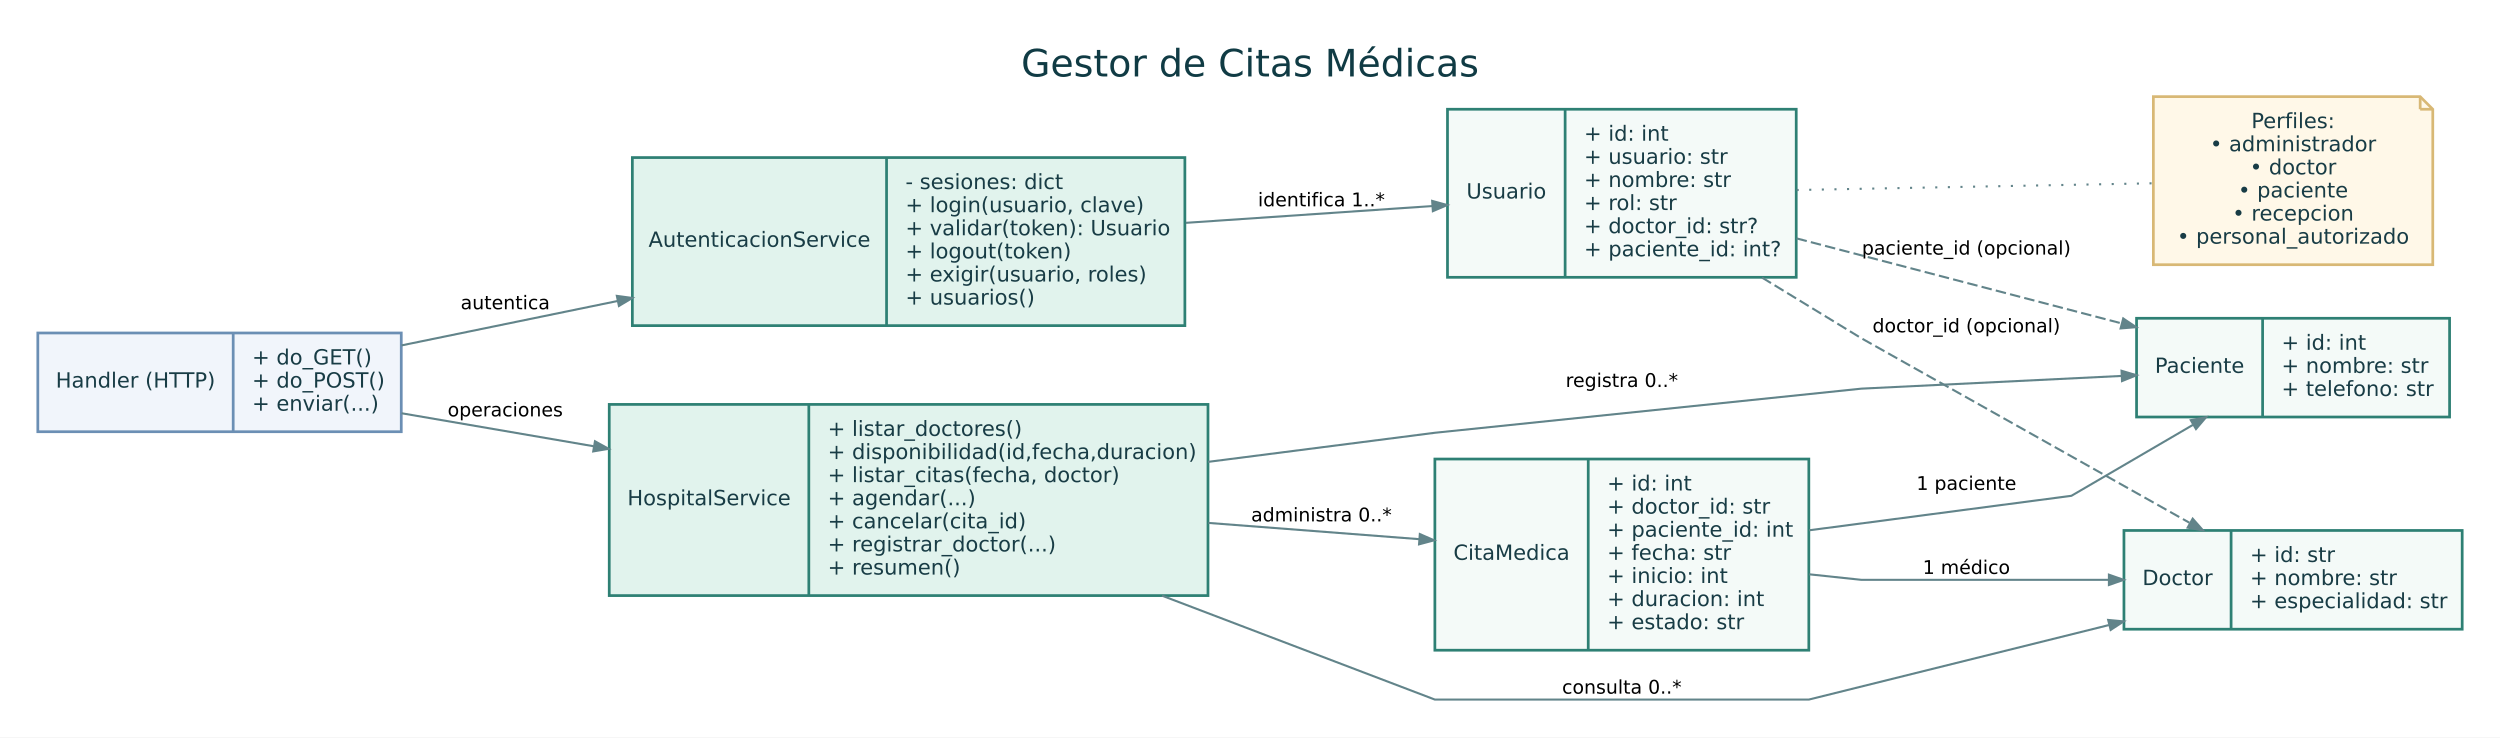
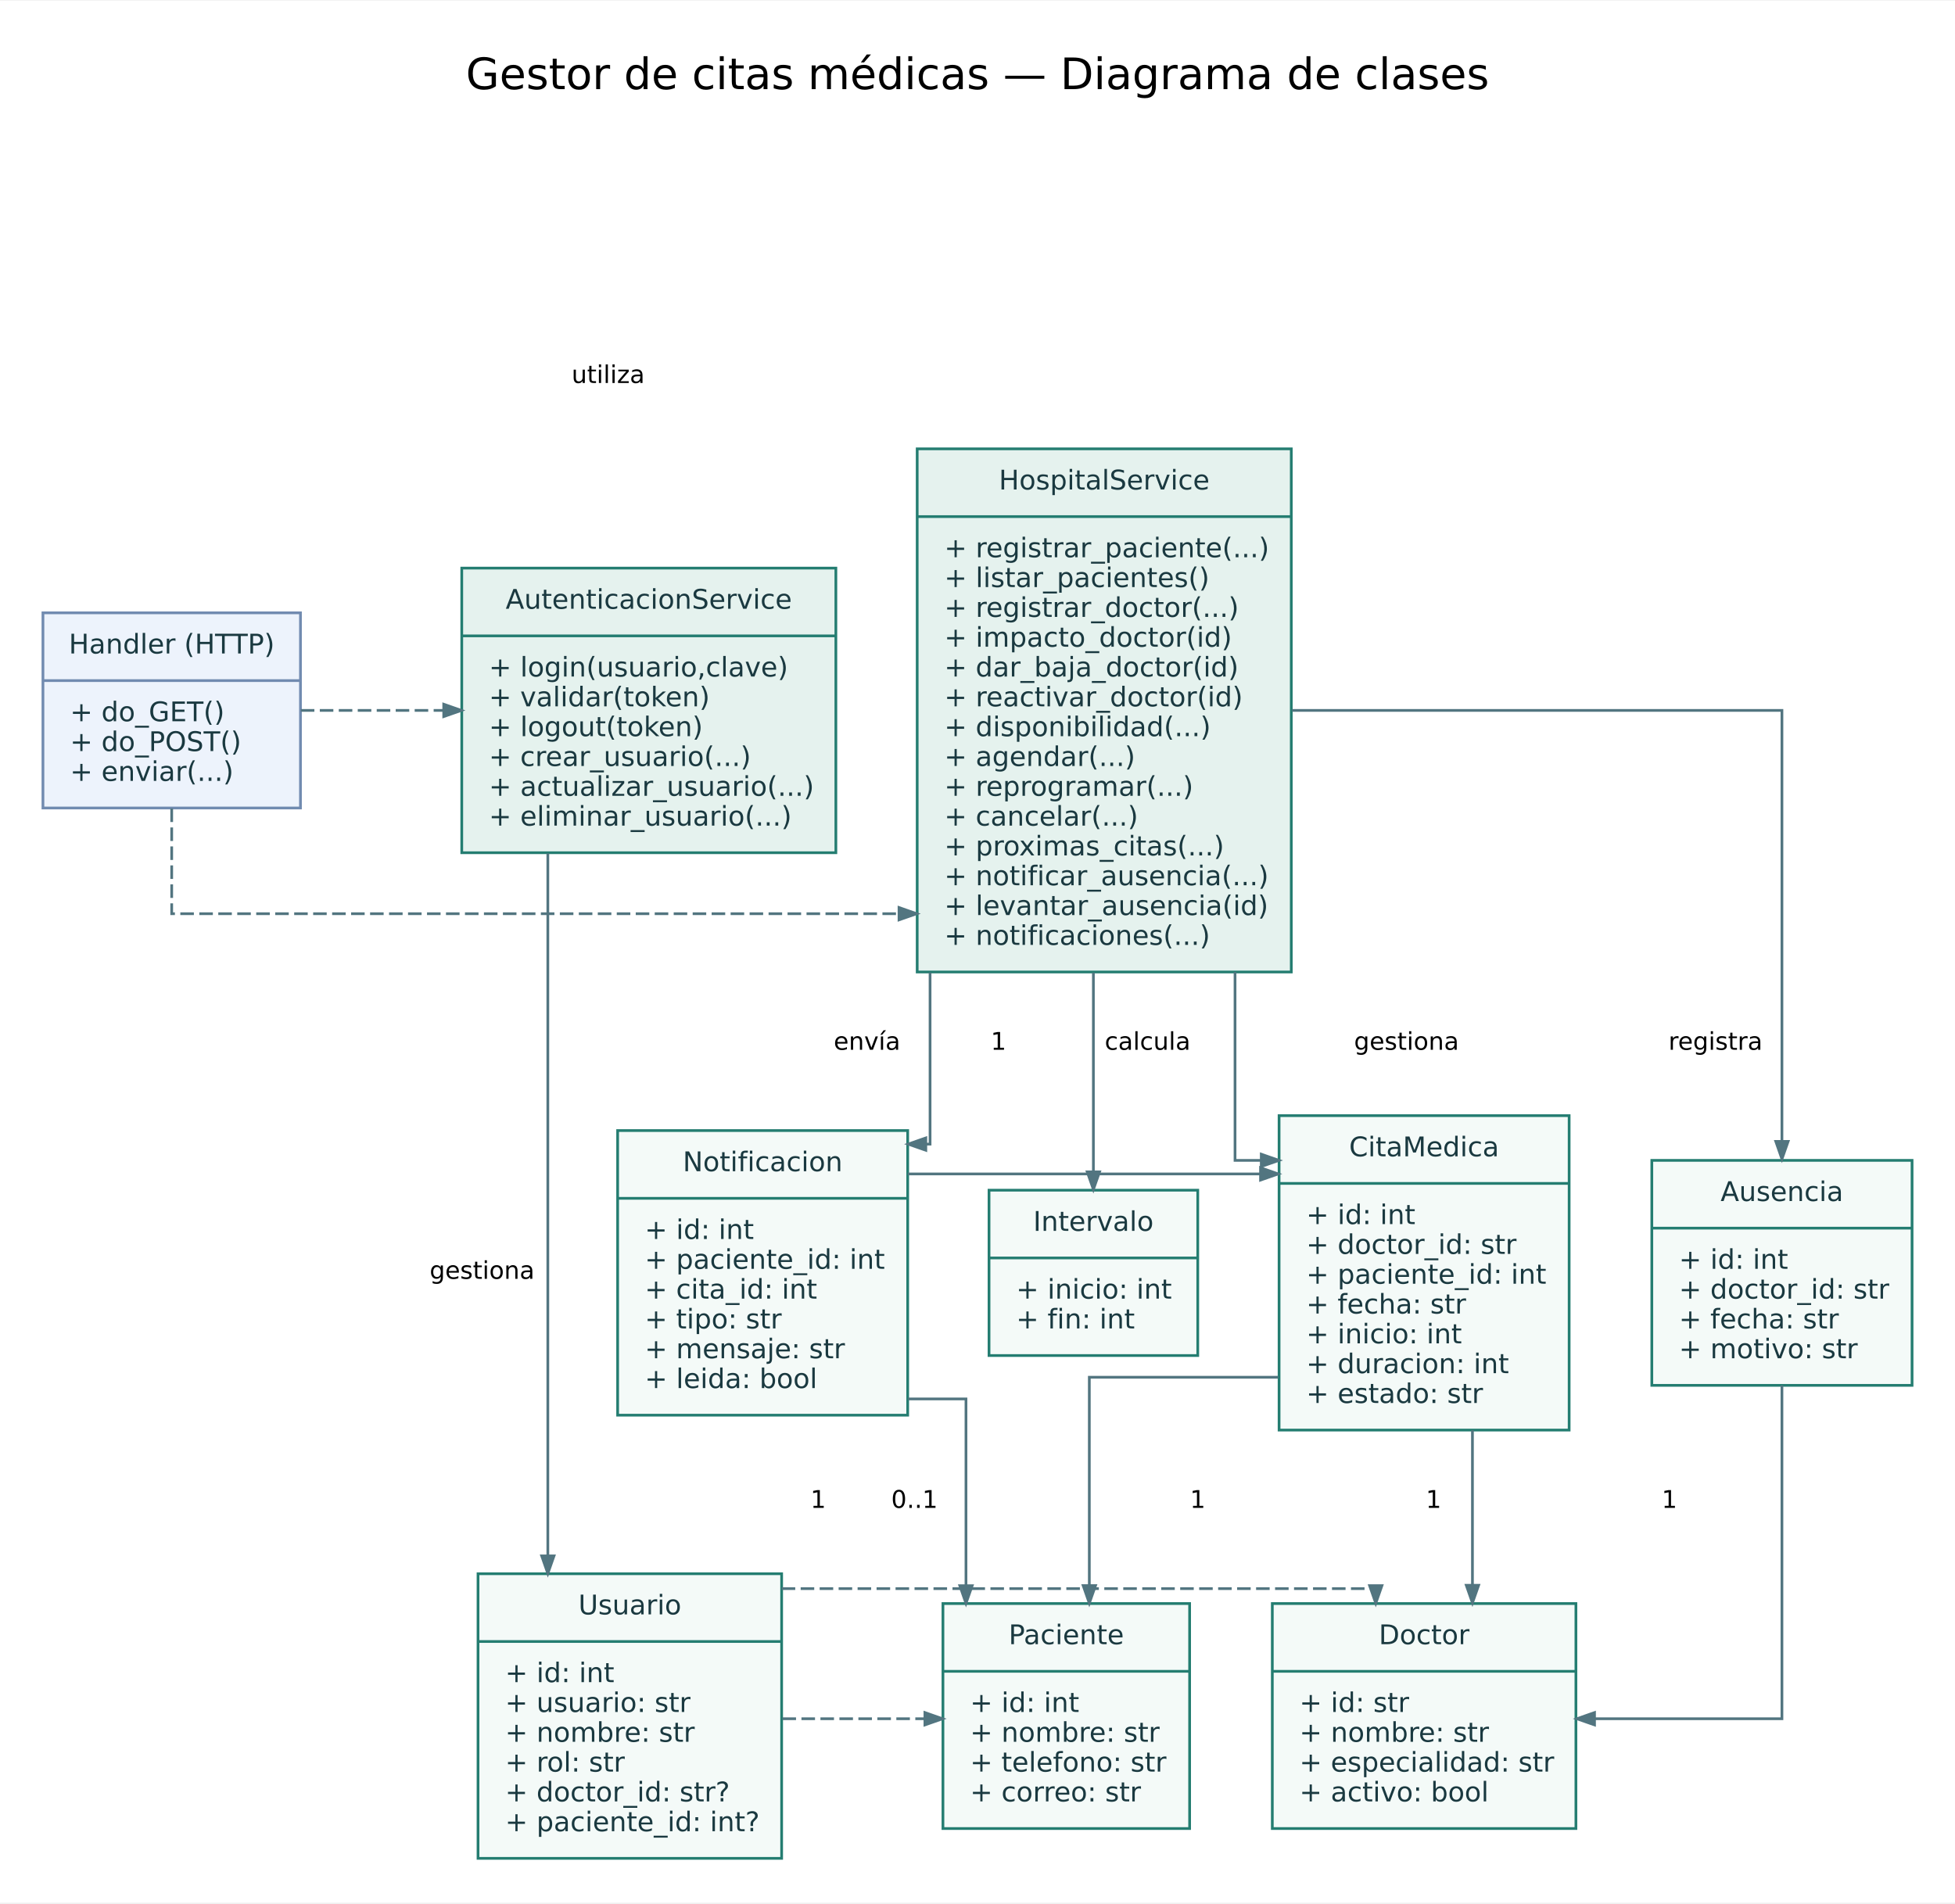
- <svg xmlns="http://www.w3.org/2000/svg" width="1190pt" height="351pt" viewBox="0.00 0.00 1190.00 351.00">
-   <g id="graph0" class="graph" transform="scale(1 1) rotate(0) translate(18 333)">
-     <polygon fill="white" stroke="transparent" points="-18,18 -18,-333 1172,-333 1172,18 -18,18" />
-     <text text-anchor="middle" x="577" y="-296.6" font-family="DejaVu Sans" font-size="18.00" fill="#103b44">Gestor de Citas Médicas</text>
+ <svg xmlns="http://www.w3.org/2000/svg" width="721pt" height="702pt" viewBox="0.00 0.00 721.18 701.68">
+   <g id="graph0" class="graph" transform="scale(1 1) rotate(0) translate(15.84 685.84)">
+     <polygon fill="white" stroke="transparent" points="-15.84,15.84 -15.84,-685.84 705.34,-685.84 705.34,15.84 -15.84,15.84" />
+     <text text-anchor="middle" x="344.75" y="-653.2" font-family="DejaVu Sans" font-size="16.00">Gestor de citas médicas — Diagrama de clases</text>
    <g id="node1" class="node">
-       <polygon fill="#f4faf8" stroke="#2e8074" stroke-width="1.3" points="671,-201 671,-281 837,-281 837,-201 671,-201" />
-       <text text-anchor="middle" x="699" y="-238.5" font-family="DejaVu Sans" font-size="10.00" fill="#183c45">Usuario</text>
-       <polyline fill="none" stroke="#2e8074" stroke-width="1.3" points="727,-201 727,-281 " />
-       <text text-anchor="start" x="736" y="-266" font-family="DejaVu Sans" font-size="10.00" fill="#183c45">+ id: int</text>
-       <text text-anchor="start" x="736" y="-255" font-family="DejaVu Sans" font-size="10.00" fill="#183c45">+ usuario: str</text>
-       <text text-anchor="start" x="736" y="-244" font-family="DejaVu Sans" font-size="10.00" fill="#183c45">+ nombre: str</text>
-       <text text-anchor="start" x="736" y="-233" font-family="DejaVu Sans" font-size="10.00" fill="#183c45">+ rol: str</text>
-       <text text-anchor="start" x="736" y="-222" font-family="DejaVu Sans" font-size="10.00" fill="#183c45">+ doctor_id: str?</text>
-       <text text-anchor="start" x="736" y="-211" font-family="DejaVu Sans" font-size="10.00" fill="#183c45">+ paciente_id: int?</text>
+       <polygon fill="#f4faf8" stroke="#247d71" points="160.5,-0.5 160.5,-105.5 272.5,-105.5 272.5,-0.5 160.5,-0.5" />
+       <text text-anchor="middle" x="216.5" y="-90.5" font-family="DejaVu Sans" font-size="10.00" fill="#1a3940">Usuario</text>
+       <polyline fill="none" stroke="#247d71" points="160.5,-80.5 272.5,-80.5 " />
+       <text text-anchor="start" x="170.5" y="-65.5" font-family="DejaVu Sans" font-size="10.00" fill="#1a3940">+ id: int</text>
+       <text text-anchor="start" x="170.5" y="-54.5" font-family="DejaVu Sans" font-size="10.00" fill="#1a3940">+ usuario: str</text>
+       <text text-anchor="start" x="170.5" y="-43.5" font-family="DejaVu Sans" font-size="10.00" fill="#1a3940">+ nombre: str</text>
+       <text text-anchor="start" x="170.5" y="-32.5" font-family="DejaVu Sans" font-size="10.00" fill="#1a3940">+ rol: str</text>
+       <text text-anchor="start" x="170.5" y="-21.5" font-family="DejaVu Sans" font-size="10.00" fill="#1a3940">+ doctor_id: str?</text>
+       <text text-anchor="start" x="170.5" y="-10.5" font-family="DejaVu Sans" font-size="10.00" fill="#1a3940">+ paciente_id: int?</text>
+     </g>
+     <g id="node2" class="node">
+       <polygon fill="#f4faf8" stroke="#247d71" points="453.5,-11.5 453.5,-94.5 565.5,-94.5 565.5,-11.5 453.5,-11.5" />
+       <text text-anchor="middle" x="509.5" y="-79.5" font-family="DejaVu Sans" font-size="10.00" fill="#1a3940">Doctor</text>
+       <polyline fill="none" stroke="#247d71" points="453.5,-69.5 565.5,-69.5 " />
+       <text text-anchor="start" x="463.5" y="-54.5" font-family="DejaVu Sans" font-size="10.00" fill="#1a3940">+ id: str</text>
+       <text text-anchor="start" x="463.5" y="-43.5" font-family="DejaVu Sans" font-size="10.00" fill="#1a3940">+ nombre: str</text>
+       <text text-anchor="start" x="463.5" y="-32.5" font-family="DejaVu Sans" font-size="10.00" fill="#1a3940">+ especialidad: str</text>
+       <text text-anchor="start" x="463.5" y="-21.5" font-family="DejaVu Sans" font-size="10.00" fill="#1a3940">+ activo: bool</text>
+     </g>
+     <g id="edge6" class="edge">
+       <path fill="none" stroke="#527580" stroke-dasharray="5,2" d="M272.52,-100C352.97,-100 491.67,-100 491.67,-100 491.67,-100 491.67,-99.46 491.67,-99.46" />
+       <polygon fill="#527580" stroke="#527580" points="493.94,-101.11 491.67,-94.61 489.39,-101.11 493.94,-101.11" />
+       <text text-anchor="middle" x="321.5" y="-129.8" font-family="DejaVu Sans" font-size="9.00">0..1</text>
+     </g>
+     <g id="node3" class="node">
+       <polygon fill="#f4faf8" stroke="#247d71" points="332,-11.5 332,-94.5 423,-94.5 423,-11.5 332,-11.5" />
+       <text text-anchor="middle" x="377.5" y="-79.5" font-family="DejaVu Sans" font-size="10.00" fill="#1a3940">Paciente</text>
+       <polyline fill="none" stroke="#247d71" points="332,-69.5 423,-69.5 " />
+       <text text-anchor="start" x="342" y="-54.5" font-family="DejaVu Sans" font-size="10.00" fill="#1a3940">+ id: int</text>
+       <text text-anchor="start" x="342" y="-43.5" font-family="DejaVu Sans" font-size="10.00" fill="#1a3940">+ nombre: str</text>
+       <text text-anchor="start" x="342" y="-32.5" font-family="DejaVu Sans" font-size="10.00" fill="#1a3940">+ telefono: str</text>
+       <text text-anchor="start" x="342" y="-21.5" font-family="DejaVu Sans" font-size="10.00" fill="#1a3940">+ correo: str</text>
+     </g>
+     <g id="edge7" class="edge">
+       <path fill="none" stroke="#527580" stroke-dasharray="5,2" d="M272.81,-52C272.81,-52 325.35,-52 325.35,-52" />
+       <polygon fill="#527580" stroke="#527580" points="325.35,-54.28 331.85,-52 325.35,-49.73 325.35,-54.28" />
    </g>
    <g id="node4" class="node">
-       <polygon fill="#f4faf8" stroke="#2e8074" stroke-width="1.3" points="993,-33.5 993,-80.5 1154,-80.5 1154,-33.5 993,-33.5" />
-       <text text-anchor="middle" x="1018.5" y="-54.5" font-family="DejaVu Sans" font-size="10.00" fill="#183c45">Doctor</text>
-       <polyline fill="none" stroke="#2e8074" stroke-width="1.3" points="1044,-33.5 1044,-80.5 " />
-       <text text-anchor="start" x="1053" y="-65.5" font-family="DejaVu Sans" font-size="10.00" fill="#183c45">+ id: str</text>
-       <text text-anchor="start" x="1053" y="-54.5" font-family="DejaVu Sans" font-size="10.00" fill="#183c45">+ nombre: str</text>
-       <text text-anchor="start" x="1053" y="-43.5" font-family="DejaVu Sans" font-size="10.00" fill="#183c45">+ especialidad: str</text>
+       <polygon fill="#f4faf8" stroke="#247d71" points="456,-158.5 456,-274.5 563,-274.5 563,-158.5 456,-158.5" />
+       <text text-anchor="middle" x="509.5" y="-259.5" font-family="DejaVu Sans" font-size="10.00" fill="#1a3940">CitaMedica</text>
+       <polyline fill="none" stroke="#247d71" points="456,-249.5 563,-249.5 " />
+       <text text-anchor="start" x="466" y="-234.5" font-family="DejaVu Sans" font-size="10.00" fill="#1a3940">+ id: int</text>
+       <text text-anchor="start" x="466" y="-223.5" font-family="DejaVu Sans" font-size="10.00" fill="#1a3940">+ doctor_id: str</text>
+       <text text-anchor="start" x="466" y="-212.5" font-family="DejaVu Sans" font-size="10.00" fill="#1a3940">+ paciente_id: int</text>
+       <text text-anchor="start" x="466" y="-201.5" font-family="DejaVu Sans" font-size="10.00" fill="#1a3940">+ fecha: str</text>
+       <text text-anchor="start" x="466" y="-190.5" font-family="DejaVu Sans" font-size="10.00" fill="#1a3940">+ inicio: int</text>
+       <text text-anchor="start" x="466" y="-179.5" font-family="DejaVu Sans" font-size="10.00" fill="#1a3940">+ duracion: int</text>
+       <text text-anchor="start" x="466" y="-168.5" font-family="DejaVu Sans" font-size="10.00" fill="#1a3940">+ estado: str</text>
    </g>
-     <g id="edge7" class="edge">
-       <path fill="none" stroke="#62848a" stroke-dasharray="5,2" d="M820.73,-200.86C845.59,-185.68 868,-172 868,-172 868,-172 963.69,-118.19 1024.16,-84.18" />
-       <polygon fill="#62848a" stroke="#62848a" points="1025.72,-86.12 1030.62,-80.55 1023.32,-81.85 1025.72,-86.12" />
-       <text text-anchor="middle" x="918" y="-174.8" font-family="DejaVu Sans" font-size="9.00">doctor_id (opcional)</text>
+     <g id="edge1" class="edge">
+       <path fill="none" stroke="#527580" d="M527.33,-158.4C527.33,-158.4 527.33,-101.24 527.33,-101.24" />
+       <polygon fill="#527580" stroke="#527580" points="529.61,-101.24 527.33,-94.74 525.06,-101.24 529.61,-101.24" />
+       <text text-anchor="middle" x="513" y="-129.8" font-family="DejaVu Sans" font-size="9.00">1</text>
+     </g>
+     <g id="edge2" class="edge">
+       <path fill="none" stroke="#527580" d="M455.69,-178C422.41,-178 386,-178 386,-178 386,-178 386,-101.12 386,-101.12" />
+       <polygon fill="#527580" stroke="#527580" points="388.28,-101.12 386,-94.62 383.73,-101.12 388.28,-101.12" />
+       <text text-anchor="middle" x="426" y="-129.8" font-family="DejaVu Sans" font-size="9.00">1</text>
    </g>
    <g id="node5" class="node">
-       <polygon fill="#f4faf8" stroke="#2e8074" stroke-width="1.3" points="999,-134.5 999,-181.5 1148,-181.5 1148,-134.5 999,-134.5" />
-       <text text-anchor="middle" x="1029" y="-155.5" font-family="DejaVu Sans" font-size="10.00" fill="#183c45">Paciente</text>
-       <polyline fill="none" stroke="#2e8074" stroke-width="1.3" points="1059,-134.5 1059,-181.5 " />
-       <text text-anchor="start" x="1068" y="-166.5" font-family="DejaVu Sans" font-size="10.00" fill="#183c45">+ id: int</text>
-       <text text-anchor="start" x="1068" y="-155.5" font-family="DejaVu Sans" font-size="10.00" fill="#183c45">+ nombre: str</text>
-       <text text-anchor="start" x="1068" y="-144.5" font-family="DejaVu Sans" font-size="10.00" fill="#183c45">+ telefono: str</text>
+       <polygon fill="#f4faf8" stroke="#247d71" points="593.5,-175 593.5,-258 689.5,-258 689.5,-175 593.5,-175" />
+       <text text-anchor="middle" x="641.5" y="-243" font-family="DejaVu Sans" font-size="10.00" fill="#1a3940">Ausencia</text>
+       <polyline fill="none" stroke="#247d71" points="593.5,-233 689.5,-233 " />
+       <text text-anchor="start" x="603.5" y="-218" font-family="DejaVu Sans" font-size="10.00" fill="#1a3940">+ id: int</text>
+       <text text-anchor="start" x="603.5" y="-207" font-family="DejaVu Sans" font-size="10.00" fill="#1a3940">+ doctor_id: str</text>
+       <text text-anchor="start" x="603.5" y="-196" font-family="DejaVu Sans" font-size="10.00" fill="#1a3940">+ fecha: str</text>
+       <text text-anchor="start" x="603.5" y="-185" font-family="DejaVu Sans" font-size="10.00" fill="#1a3940">+ motivo: str</text>
+     </g>
+     <g id="edge3" class="edge">
+       <path fill="none" stroke="#527580" d="M641.5,-174.99C641.5,-126.26 641.5,-52 641.5,-52 641.5,-52 572.36,-52 572.36,-52" />
+       <polygon fill="#527580" stroke="#527580" points="572.36,-49.73 565.86,-52 572.36,-54.28 572.36,-49.73" />
+       <text text-anchor="middle" x="600" y="-129.8" font-family="DejaVu Sans" font-size="9.00">1</text>
+     </g>
+     <g id="node6" class="node">
+       <polygon fill="#f4faf8" stroke="#247d71" points="212,-164 212,-269 319,-269 319,-164 212,-164" />
+       <text text-anchor="middle" x="265.5" y="-254" font-family="DejaVu Sans" font-size="10.00" fill="#1a3940">Notificacion</text>
+       <polyline fill="none" stroke="#247d71" points="212,-244 319,-244 " />
+       <text text-anchor="start" x="222" y="-229" font-family="DejaVu Sans" font-size="10.00" fill="#1a3940">+ id: int</text>
+       <text text-anchor="start" x="222" y="-218" font-family="DejaVu Sans" font-size="10.00" fill="#1a3940">+ paciente_id: int</text>
+       <text text-anchor="start" x="222" y="-207" font-family="DejaVu Sans" font-size="10.00" fill="#1a3940">+ cita_id: int</text>
+       <text text-anchor="start" x="222" y="-196" font-family="DejaVu Sans" font-size="10.00" fill="#1a3940">+ tipo: str</text>
+       <text text-anchor="start" x="222" y="-185" font-family="DejaVu Sans" font-size="10.00" fill="#1a3940">+ mensaje: str</text>
+       <text text-anchor="start" x="222" y="-174" font-family="DejaVu Sans" font-size="10.00" fill="#1a3940">+ leida: bool</text>
+     </g>
+     <g id="edge4" class="edge">
+       <path fill="none" stroke="#527580" d="M319.21,-170C331.23,-170 340.5,-170 340.5,-170 340.5,-170 340.5,-101.08 340.5,-101.08" />
+       <polygon fill="#527580" stroke="#527580" points="342.78,-101.08 340.5,-94.58 338.23,-101.08 342.78,-101.08" />
+       <text text-anchor="middle" x="286" y="-129.8" font-family="DejaVu Sans" font-size="9.00">1</text>
+     </g>
+     <g id="edge5" class="edge">
+       <path fill="none" stroke="#527580" d="M319.05,-253C319.05,-253 449.16,-253 449.16,-253" />
+       <polygon fill="#527580" stroke="#527580" points="449.16,-255.28 455.66,-253 449.16,-250.73 449.16,-255.28" />
+       <text text-anchor="middle" x="352.5" y="-298.8" font-family="DejaVu Sans" font-size="9.00">1</text>
+     </g>
+     <g id="node7" class="node">
+       <polygon fill="#f4faf8" stroke="#247d71" points="349,-186 349,-247 426,-247 426,-186 349,-186" />
+       <text text-anchor="middle" x="387.5" y="-232" font-family="DejaVu Sans" font-size="10.00" fill="#1a3940">Intervalo</text>
+       <polyline fill="none" stroke="#247d71" points="349,-222 426,-222 " />
+       <text text-anchor="start" x="359" y="-207" font-family="DejaVu Sans" font-size="10.00" fill="#1a3940">+ inicio: int</text>
+       <text text-anchor="start" x="359" y="-196" font-family="DejaVu Sans" font-size="10.00" fill="#1a3940">+ fin: int</text>
+     </g>
+     <g id="node8" class="node">
+       <polygon fill="#e5f2ee" stroke="#247d71" points="154.5,-371.5 154.5,-476.5 292.5,-476.5 292.5,-371.5 154.5,-371.5" />
+       <text text-anchor="middle" x="223.5" y="-461.5" font-family="DejaVu Sans" font-size="10.00" fill="#1a3940">AutenticacionService</text>
+       <polyline fill="none" stroke="#247d71" points="154.5,-451.5 292.5,-451.5 " />
+       <text text-anchor="start" x="164.5" y="-436.5" font-family="DejaVu Sans" font-size="10.00" fill="#1a3940">+ login(usuario,clave)</text>
+       <text text-anchor="start" x="164.5" y="-425.5" font-family="DejaVu Sans" font-size="10.00" fill="#1a3940">+ validar(token)</text>
+       <text text-anchor="start" x="164.5" y="-414.5" font-family="DejaVu Sans" font-size="10.00" fill="#1a3940">+ logout(token)</text>
+       <text text-anchor="start" x="164.5" y="-403.5" font-family="DejaVu Sans" font-size="10.00" fill="#1a3940">+ crear_usuario(...)</text>
+       <text text-anchor="start" x="164.5" y="-392.5" font-family="DejaVu Sans" font-size="10.00" fill="#1a3940">+ actualizar_usuario(...)</text>
+       <text text-anchor="start" x="164.5" y="-381.5" font-family="DejaVu Sans" font-size="10.00" fill="#1a3940">+ eliminar_usuario(...)</text>
    </g>
    <g id="edge8" class="edge">
-       <path fill="none" stroke="#62848a" stroke-dasharray="5,2" d="M837.18,-219.52C884.81,-207.07 944.54,-191.45 991.9,-179.07" />
-       <polygon fill="#62848a" stroke="#62848a" points="992.65,-181.41 998.8,-177.27 991.41,-176.67 992.65,-181.41" />
-       <text text-anchor="middle" x="918" y="-211.8" font-family="DejaVu Sans" font-size="9.00">paciente_id (opcional)</text>
+       <path fill="none" stroke="#527580" d="M186.25,-371.24C186.25,-371.24 186.25,-112.08 186.25,-112.08" />
+       <polygon fill="#527580" stroke="#527580" points="188.53,-112.08 186.25,-105.58 183.98,-112.08 188.53,-112.08" />
+       <text text-anchor="middle" x="162" y="-214.3" font-family="DejaVu Sans" font-size="9.00">gestiona</text>
    </g>
-     <g id="node8" class="node">
-       <polygon fill="#fff8e8" stroke="#d8b875" stroke-width="1.3" points="1134,-287 1007,-287 1007,-207 1140,-207 1140,-281 1134,-287" />
-       <polyline fill="none" stroke="#d8b875" stroke-width="1.3" points="1134,-287 1134,-281 " />
-       <polyline fill="none" stroke="#d8b875" stroke-width="1.3" points="1140,-281 1134,-281 " />
-       <text text-anchor="middle" x="1073.5" y="-272" font-family="DejaVu Sans" font-size="10.00" fill="#183c45">Perfiles:</text>
-       <text text-anchor="middle" x="1073.5" y="-261" font-family="DejaVu Sans" font-size="10.00" fill="#183c45">• administrador</text>
-       <text text-anchor="middle" x="1073.5" y="-250" font-family="DejaVu Sans" font-size="10.00" fill="#183c45">• doctor</text>
-       <text text-anchor="middle" x="1073.5" y="-239" font-family="DejaVu Sans" font-size="10.00" fill="#183c45">• paciente</text>
-       <text text-anchor="middle" x="1073.5" y="-228" font-family="DejaVu Sans" font-size="10.00" fill="#183c45">• recepcion</text>
-       <text text-anchor="middle" x="1073.5" y="-217" font-family="DejaVu Sans" font-size="10.00" fill="#183c45">• personal_autorizado</text>
+     <g id="node9" class="node">
+       <polygon fill="#e5f2ee" stroke="#247d71" points="322.5,-327.5 322.5,-520.5 460.5,-520.5 460.5,-327.5 322.5,-327.5" />
+       <text text-anchor="middle" x="391.5" y="-505.5" font-family="DejaVu Sans" font-size="10.00" fill="#1a3940">HospitalService</text>
+       <polyline fill="none" stroke="#247d71" points="322.5,-495.5 460.5,-495.5 " />
+       <text text-anchor="start" x="332.5" y="-480.5" font-family="DejaVu Sans" font-size="10.00" fill="#1a3940">+ registrar_paciente(...)</text>
+       <text text-anchor="start" x="332.5" y="-469.5" font-family="DejaVu Sans" font-size="10.00" fill="#1a3940">+ listar_pacientes()</text>
+       <text text-anchor="start" x="332.5" y="-458.5" font-family="DejaVu Sans" font-size="10.00" fill="#1a3940">+ registrar_doctor(...)</text>
+       <text text-anchor="start" x="332.5" y="-447.5" font-family="DejaVu Sans" font-size="10.00" fill="#1a3940">+ impacto_doctor(id)</text>
+       <text text-anchor="start" x="332.5" y="-436.5" font-family="DejaVu Sans" font-size="10.00" fill="#1a3940">+ dar_baja_doctor(id)</text>
+       <text text-anchor="start" x="332.5" y="-425.5" font-family="DejaVu Sans" font-size="10.00" fill="#1a3940">+ reactivar_doctor(id)</text>
+       <text text-anchor="start" x="332.5" y="-414.5" font-family="DejaVu Sans" font-size="10.00" fill="#1a3940">+ disponibilidad(...)</text>
+       <text text-anchor="start" x="332.5" y="-403.5" font-family="DejaVu Sans" font-size="10.00" fill="#1a3940">+ agendar(...)</text>
+       <text text-anchor="start" x="332.5" y="-392.5" font-family="DejaVu Sans" font-size="10.00" fill="#1a3940">+ reprogramar(...)</text>
+       <text text-anchor="start" x="332.5" y="-381.5" font-family="DejaVu Sans" font-size="10.00" fill="#1a3940">+ cancelar(...)</text>
+       <text text-anchor="start" x="332.5" y="-370.5" font-family="DejaVu Sans" font-size="10.00" fill="#1a3940">+ proximas_citas(...)</text>
+       <text text-anchor="start" x="332.5" y="-359.5" font-family="DejaVu Sans" font-size="10.00" fill="#1a3940">+ notificar_ausencia(...)</text>
+       <text text-anchor="start" x="332.5" y="-348.5" font-family="DejaVu Sans" font-size="10.00" fill="#1a3940">+ levantar_ausencia(id)</text>
+       <text text-anchor="start" x="332.5" y="-337.5" font-family="DejaVu Sans" font-size="10.00" fill="#1a3940">+ notificaciones(...)</text>
    </g>
    <g id="edge9" class="edge">
-       <path fill="none" stroke="#62848a" stroke-dasharray="1,5" d="M837.18,-242.55C890,-243.55 957.7,-244.83 1006.91,-245.76" />
-     </g>
-     <g id="node2" class="node">
-       <polygon fill="#e1f3ed" stroke="#2e8074" stroke-width="1.3" points="283,-178 283,-258 546,-258 546,-178 283,-178" />
-       <text text-anchor="middle" x="343.5" y="-215.5" font-family="DejaVu Sans" font-size="10.00" fill="#183c45">AutenticacionService</text>
-       <polyline fill="none" stroke="#2e8074" stroke-width="1.3" points="404,-178 404,-258 " />
-       <text text-anchor="start" x="413" y="-243" font-family="DejaVu Sans" font-size="10.00" fill="#183c45">- sesiones: dict</text>
-       <text text-anchor="start" x="413" y="-232" font-family="DejaVu Sans" font-size="10.00" fill="#183c45">+ login(usuario, clave)</text>
-       <text text-anchor="start" x="413" y="-221" font-family="DejaVu Sans" font-size="10.00" fill="#183c45">+ validar(token): Usuario</text>
-       <text text-anchor="start" x="413" y="-210" font-family="DejaVu Sans" font-size="10.00" fill="#183c45">+ logout(token)</text>
-       <text text-anchor="start" x="413" y="-199" font-family="DejaVu Sans" font-size="10.00" fill="#183c45">+ exigir(usuario, roles)</text>
-       <text text-anchor="start" x="413" y="-188" font-family="DejaVu Sans" font-size="10.00" fill="#183c45">+ usuarios()</text>
-     </g>
-     <g id="edge6" class="edge">
-       <path fill="none" stroke="#62848a" d="M546.47,-226.93C585.73,-229.6 627.86,-232.47 663.77,-234.92" />
-       <polygon fill="#62848a" stroke="#62848a" points="663.71,-237.37 670.86,-235.4 664.05,-232.48 663.71,-237.37" />
-       <text text-anchor="middle" x="611" y="-234.8" font-family="DejaVu Sans" font-size="9.00">identifica 1..*</text>
-     </g>
-     <g id="node3" class="node">
-       <polygon fill="#e1f3ed" stroke="#2e8074" stroke-width="1.3" points="272,-49.5 272,-140.5 557,-140.5 557,-49.5 272,-49.5" />
-       <text text-anchor="middle" x="319.5" y="-92.5" font-family="DejaVu Sans" font-size="10.00" fill="#183c45">HospitalService</text>
-       <polyline fill="none" stroke="#2e8074" stroke-width="1.3" points="367,-49.5 367,-140.5 " />
-       <text text-anchor="start" x="376" y="-125.5" font-family="DejaVu Sans" font-size="10.00" fill="#183c45">+ listar_doctores()</text>
-       <text text-anchor="start" x="376" y="-114.5" font-family="DejaVu Sans" font-size="10.00" fill="#183c45">+ disponibilidad(id,fecha,duracion)</text>
-       <text text-anchor="start" x="376" y="-103.5" font-family="DejaVu Sans" font-size="10.00" fill="#183c45">+ listar_citas(fecha, doctor)</text>
-       <text text-anchor="start" x="376" y="-92.5" font-family="DejaVu Sans" font-size="10.00" fill="#183c45">+ agendar(...)</text>
-       <text text-anchor="start" x="376" y="-81.5" font-family="DejaVu Sans" font-size="10.00" fill="#183c45">+ cancelar(cita_id)</text>
-       <text text-anchor="start" x="376" y="-70.5" font-family="DejaVu Sans" font-size="10.00" fill="#183c45">+ registrar_doctor(...)</text>
-       <text text-anchor="start" x="376" y="-59.5" font-family="DejaVu Sans" font-size="10.00" fill="#183c45">+ resumen()</text>
-     </g>
-     <g id="edge1" class="edge">
-       <path fill="none" stroke="#62848a" d="M535.13,-49.45C599.17,-25.07 665,0 665,0 665,0 843,0 843,0 843,0 920.82,-19.33 985.83,-35.47" />
-       <polygon fill="#62848a" stroke="#62848a" points="985.49,-37.91 992.88,-37.22 986.67,-33.16 985.49,-37.91" />
-       <text text-anchor="middle" x="754" y="-2.8" font-family="DejaVu Sans" font-size="9.00">consulta 0..*</text>
-     </g>
-     <g id="edge2" class="edge">
-       <path fill="none" stroke="#62848a" d="M557.02,-113.15C613.33,-120.37 665,-127 665,-127 665,-127 868,-148 868,-148 868,-148 934.52,-151.25 991.68,-154.05" />
-       <polygon fill="#62848a" stroke="#62848a" points="991.85,-156.51 998.96,-154.4 992.09,-151.61 991.85,-156.51" />
-       <text text-anchor="middle" x="754" y="-148.8" font-family="DejaVu Sans" font-size="9.00">registra 0..*</text>
-     </g>
-     <g id="node6" class="node">
-       <polygon fill="#f4faf8" stroke="#2e8074" stroke-width="1.3" points="665,-23.5 665,-114.5 843,-114.5 843,-23.5 665,-23.5" />
-       <text text-anchor="middle" x="701.5" y="-66.5" font-family="DejaVu Sans" font-size="10.00" fill="#183c45">CitaMedica</text>
-       <polyline fill="none" stroke="#2e8074" stroke-width="1.3" points="738,-23.5 738,-114.5 " />
-       <text text-anchor="start" x="747" y="-99.5" font-family="DejaVu Sans" font-size="10.00" fill="#183c45">+ id: int</text>
-       <text text-anchor="start" x="747" y="-88.5" font-family="DejaVu Sans" font-size="10.00" fill="#183c45">+ doctor_id: str</text>
-       <text text-anchor="start" x="747" y="-77.5" font-family="DejaVu Sans" font-size="10.00" fill="#183c45">+ paciente_id: int</text>
-       <text text-anchor="start" x="747" y="-66.5" font-family="DejaVu Sans" font-size="10.00" fill="#183c45">+ fecha: str</text>
-       <text text-anchor="start" x="747" y="-55.5" font-family="DejaVu Sans" font-size="10.00" fill="#183c45">+ inicio: int</text>
-       <text text-anchor="start" x="747" y="-44.5" font-family="DejaVu Sans" font-size="10.00" fill="#183c45">+ duracion: int</text>
-       <text text-anchor="start" x="747" y="-33.5" font-family="DejaVu Sans" font-size="10.00" fill="#183c45">+ estado: str</text>
-     </g>
-     <g id="edge3" class="edge">
-       <path fill="none" stroke="#62848a" d="M557.16,-84.09C591.04,-81.48 626.41,-78.75 657.63,-76.35" />
-       <polygon fill="#62848a" stroke="#62848a" points="657.84,-78.79 664.63,-75.81 657.47,-73.9 657.84,-78.79" />
-       <text text-anchor="middle" x="611" y="-84.8" font-family="DejaVu Sans" font-size="9.00">administra 0..*</text>
-     </g>
-     <g id="edge4" class="edge">
-       <path fill="none" stroke="#62848a" d="M843.2,-59.63C857.64,-58.1 868,-57 868,-57 868,-57 930.01,-57 985.74,-57" />
-       <polygon fill="#62848a" stroke="#62848a" points="985.85,-59.45 992.85,-57 985.85,-54.55 985.85,-59.45" />
-       <text text-anchor="middle" x="918" y="-59.8" font-family="DejaVu Sans" font-size="9.00">1 médico</text>
-     </g>
-     <g id="edge5" class="edge">
-       <path fill="none" stroke="#62848a" d="M843.17,-80.59C901.77,-88.29 968,-97 968,-97 968,-97 997.98,-114.5 1025.83,-130.76" />
-       <polygon fill="#62848a" stroke="#62848a" points="1024.82,-133 1032.1,-134.42 1027.29,-128.77 1024.82,-133" />
-       <text text-anchor="middle" x="918" y="-99.8" font-family="DejaVu Sans" font-size="9.00">1 paciente</text>
-     </g>
-     <g id="node7" class="node">
-       <polygon fill="#f1f5fb" stroke="#6b8fb4" stroke-width="1.3" points="0,-127.5 0,-174.5 173,-174.5 173,-127.5 0,-127.5" />
-       <text text-anchor="middle" x="46.5" y="-148.5" font-family="DejaVu Sans" font-size="10.00" fill="#183c45">Handler (HTTP)</text>
-       <polyline fill="none" stroke="#6b8fb4" stroke-width="1.3" points="93,-127.5 93,-174.5 " />
-       <text text-anchor="start" x="102" y="-159.5" font-family="DejaVu Sans" font-size="10.00" fill="#183c45">+ do_GET()</text>
-       <text text-anchor="start" x="102" y="-148.5" font-family="DejaVu Sans" font-size="10.00" fill="#183c45">+ do_POST()</text>
-       <text text-anchor="start" x="102" y="-137.5" font-family="DejaVu Sans" font-size="10.00" fill="#183c45">+ enviar(...)</text>
+       <path fill="none" stroke="#527580" d="M439.75,-327.44C439.75,-290.92 439.75,-258 439.75,-258 439.75,-258 449.43,-258 449.43,-258" />
+       <polygon fill="#527580" stroke="#527580" points="449.43,-260.28 455.93,-258 449.43,-255.73 449.43,-260.28" />
+       <text text-anchor="middle" x="503" y="-298.8" font-family="DejaVu Sans" font-size="9.00">gestiona</text>
    </g>
    <g id="edge10" class="edge">
-       <path fill="none" stroke="#62848a" d="M173.15,-168.6C204.63,-175.07 241.13,-182.57 276.02,-189.74" />
-       <polygon fill="#62848a" stroke="#62848a" points="275.62,-192.16 282.97,-191.17 276.61,-187.36 275.62,-192.16" />
-       <text text-anchor="middle" x="222.5" y="-185.8" font-family="DejaVu Sans" font-size="9.00">autentica</text>
+       <path fill="none" stroke="#527580" d="M460.81,-424C534.79,-424 641.5,-424 641.5,-424 641.5,-424 641.5,-264.99 641.5,-264.99" />
+       <polygon fill="#527580" stroke="#527580" points="643.78,-264.99 641.5,-258.49 639.23,-264.99 643.78,-264.99" />
+       <text text-anchor="middle" x="617" y="-298.8" font-family="DejaVu Sans" font-size="9.00">registra</text>
    </g>
    <g id="edge11" class="edge">
-       <path fill="none" stroke="#62848a" d="M173.15,-136.29C201.21,-131.47 233.26,-125.96 264.6,-120.58" />
-       <polygon fill="#62848a" stroke="#62848a" points="265.21,-122.96 271.7,-119.36 264.38,-118.13 265.21,-122.96" />
-       <text text-anchor="middle" x="222.5" y="-134.8" font-family="DejaVu Sans" font-size="9.00">operaciones</text>
+       <path fill="none" stroke="#527580" d="M327.25,-327.24C327.25,-293.54 327.25,-264 327.25,-264 327.25,-264 325.68,-264 325.68,-264" />
+       <polygon fill="#527580" stroke="#527580" points="325.68,-261.73 319.18,-264 325.68,-266.28 325.68,-261.73" />
+       <text text-anchor="middle" x="304" y="-298.8" font-family="DejaVu Sans" font-size="9.00">envía</text>
+     </g>
+     <g id="edge12" class="edge">
+       <path fill="none" stroke="#527580" d="M387.5,-327.24C387.5,-327.24 387.5,-253.77 387.5,-253.77" />
+       <polygon fill="#527580" stroke="#527580" points="389.78,-253.77 387.5,-247.27 385.23,-253.77 389.78,-253.77" />
+       <text text-anchor="middle" x="407.5" y="-298.8" font-family="DejaVu Sans" font-size="9.00">calcula</text>
+     </g>
+     <g id="node10" class="node">
+       <polygon fill="#edf3fc" stroke="#718bb0" points="0,-388 0,-460 95,-460 95,-388 0,-388" />
+       <text text-anchor="middle" x="47.5" y="-445" font-family="DejaVu Sans" font-size="10.00" fill="#1a3940">Handler (HTTP)</text>
+       <polyline fill="none" stroke="#718bb0" points="0,-435 95,-435 " />
+       <text text-anchor="start" x="10" y="-420" font-family="DejaVu Sans" font-size="10.00" fill="#1a3940">+ do_GET()</text>
+       <text text-anchor="start" x="10" y="-409" font-family="DejaVu Sans" font-size="10.00" fill="#1a3940">+ do_POST()</text>
+       <text text-anchor="start" x="10" y="-398" font-family="DejaVu Sans" font-size="10.00" fill="#1a3940">+ enviar(...)</text>
+     </g>
+     <g id="edge14" class="edge">
+       <path fill="none" stroke="#527580" stroke-dasharray="5,2" d="M95.13,-424C95.13,-424 147.85,-424 147.85,-424" />
+       <polygon fill="#527580" stroke="#527580" points="147.85,-426.28 154.35,-424 147.85,-421.73 147.85,-426.28" />
+     </g>
+     <g id="edge13" class="edge">
+       <path fill="none" stroke="#527580" stroke-dasharray="5,2" d="M47.5,-387.82C47.5,-368.64 47.5,-349 47.5,-349 47.5,-349 315.8,-349 315.8,-349" />
+       <polygon fill="#527580" stroke="#527580" points="315.8,-351.28 322.3,-349 315.8,-346.73 315.8,-351.28" />
+       <text text-anchor="middle" x="208.5" y="-544.8" font-family="DejaVu Sans" font-size="9.00">utiliza</text>
    </g>
  </g>
</svg>
